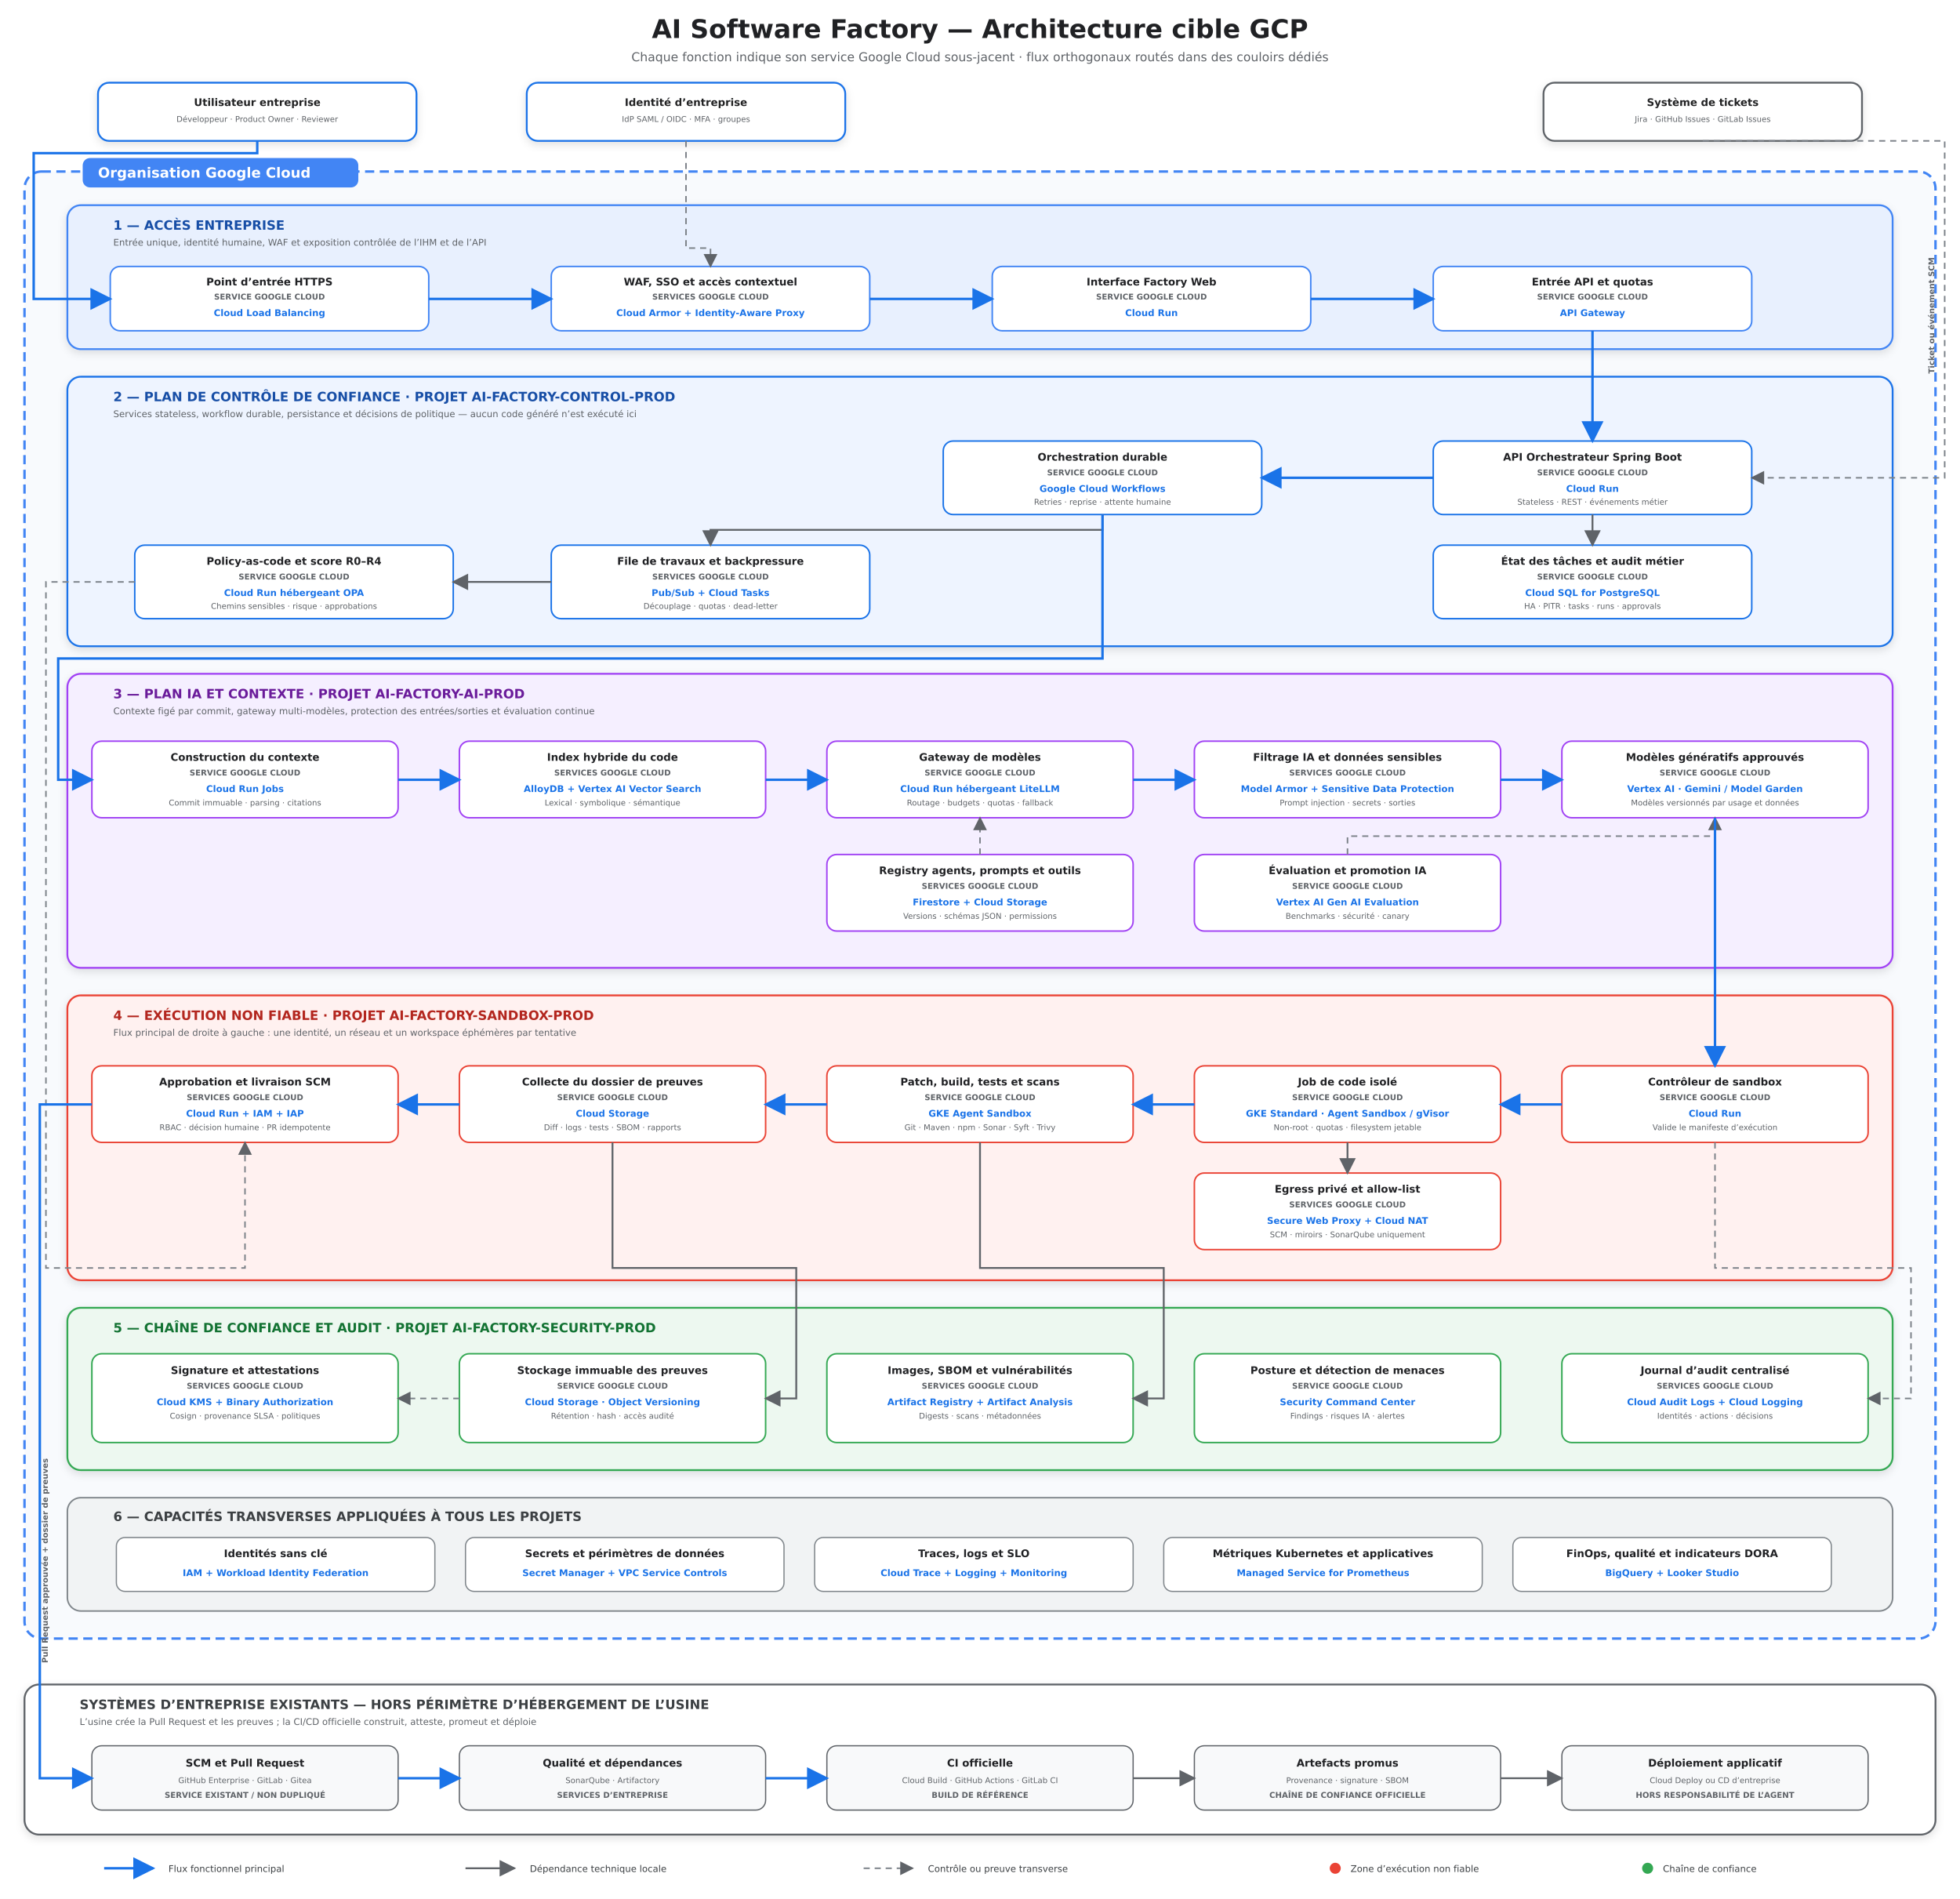
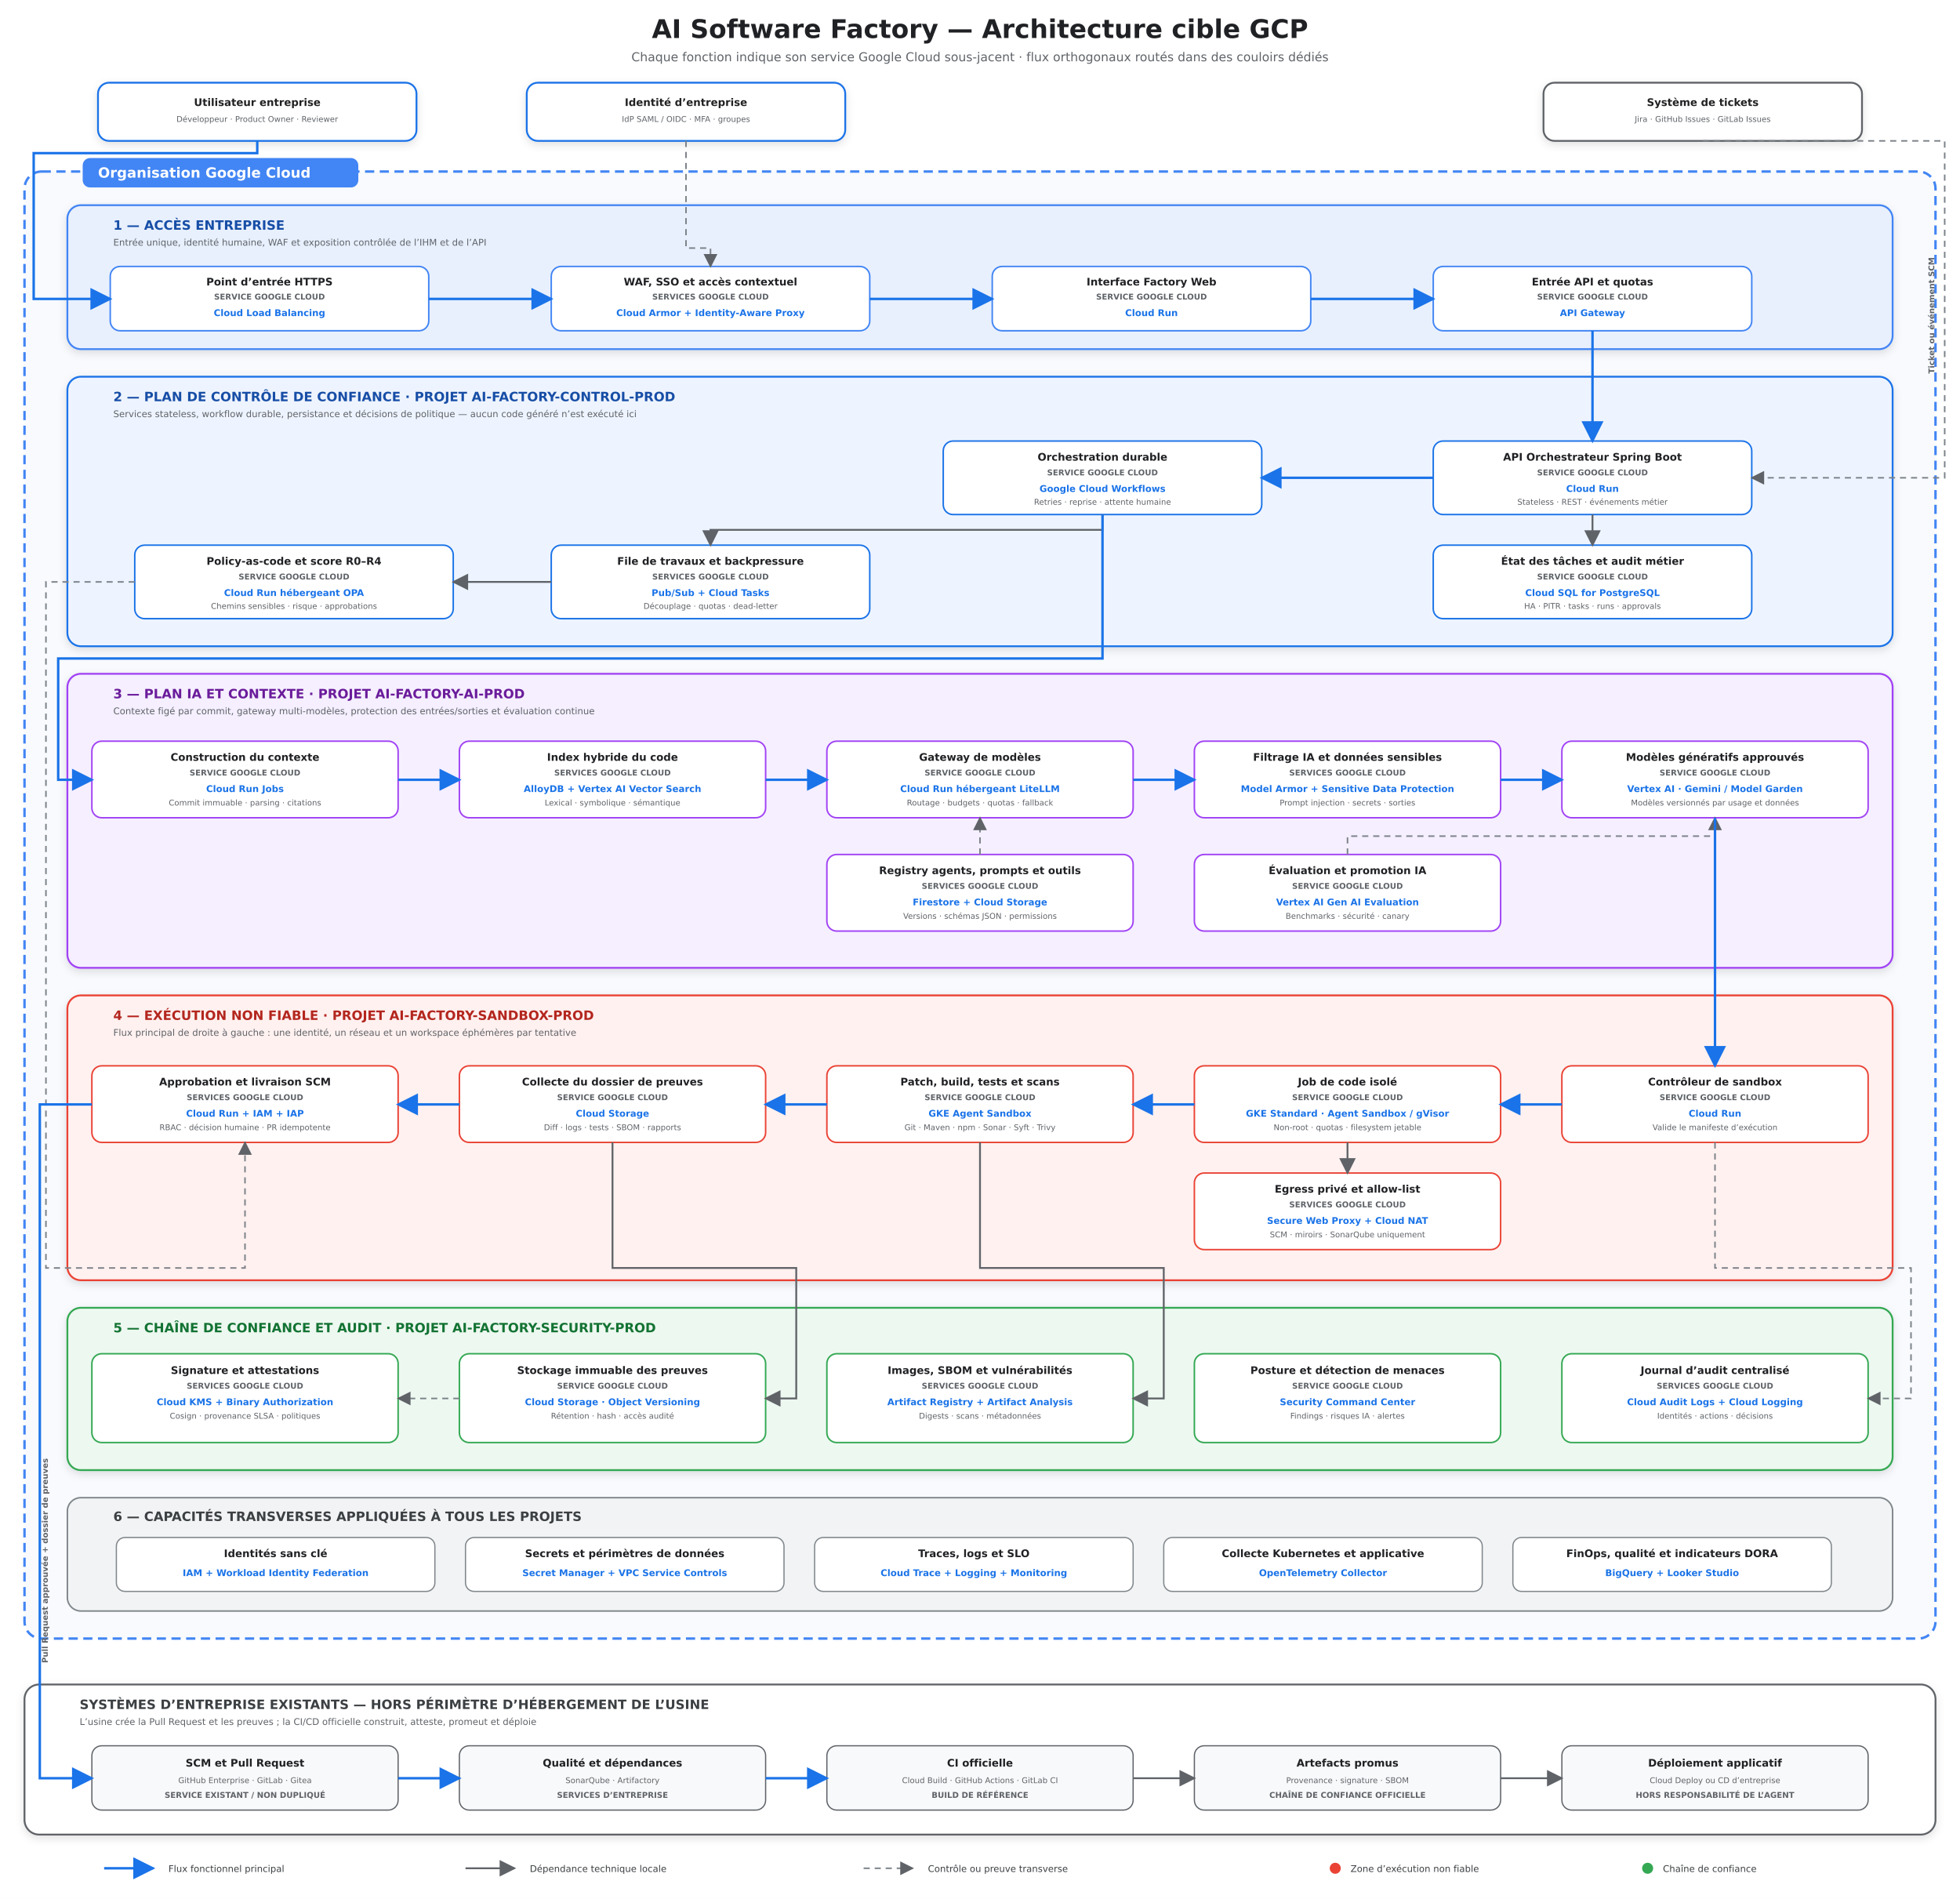
<svg xmlns="http://www.w3.org/2000/svg" width="3200" height="3100" viewBox="0 0 3200 3100">
  <defs>
    <filter id="shadow" x="-20%" y="-20%" width="140%" height="140%">
      <feDropShadow dx="0" dy="5" stdDeviation="7" flood-color="#202124" flood-opacity="0.12" />
    </filter>
    <marker id="arrow" viewBox="0 0 10 10" refX="9" refY="5" markerWidth="9" markerHeight="9" orient="auto-start-reverse">
      <path d="M0,0 L10,5 L0,10 Z" fill="#5f6368" />
    </marker>
    <marker id="arrowBlue" viewBox="0 0 10 10" refX="9" refY="5" markerWidth="9" markerHeight="9" orient="auto-start-reverse">
      <path d="M0,0 L10,5 L0,10 Z" fill="#1a73e8" />
    </marker>
    <style>
      .title{font:700 42px 'DejaVu Sans',Arial,sans-serif;fill:#202124}
      .subtitle{font:400 20px 'DejaVu Sans',Arial,sans-serif;fill:#5f6368}
      .boundary{font:700 23px 'DejaVu Sans',Arial,sans-serif;fill:#fff}
      .panel-title{font:700 21px 'DejaVu Sans',Arial,sans-serif}
      .panel-sub{font:400 15px 'DejaVu Sans',Arial,sans-serif;fill:#5f6368}
      .node-title{font:700 17px 'DejaVu Sans',Arial,sans-serif;fill:#202124}
      .service-prefix{font:600 13px 'DejaVu Sans',Arial,sans-serif;fill:#5f6368}
      .service{font:700 15px 'DejaVu Sans',Arial,sans-serif;fill:#1a73e8}
      .detail{font:400 13px 'DejaVu Sans',Arial,sans-serif;fill:#5f6368}
      .edge-label{font:600 13px 'DejaVu Sans',Arial,sans-serif;fill:#5f6368}
      .legend{font:400 15px 'DejaVu Sans',Arial,sans-serif;fill:#3c4043}
      .flow{fill:none;stroke:#1a73e8;stroke-width:4;marker-end:url(#arrowBlue)}
      .link{fill:none;stroke:#5f6368;stroke-width:3;marker-end:url(#arrow)}
      .support{fill:none;stroke:#7b8188;stroke-width:2.5;stroke-dasharray:10 8;marker-end:url(#arrow)}
    </style>
  </defs>
  <rect width="3200" height="3100" fill="#fff" />
  <text x="1600" y="62" text-anchor="middle" class="title">AI Software Factory — Architecture cible GCP</text>
  <text x="1600" y="100" text-anchor="middle" class="subtitle">Chaque fonction indique son service Google Cloud sous-jacent · flux orthogonaux routés dans des couloirs dédiés</text>
  <g filter="url(#shadow)">
    <rect x="160" y="135" width="520" height="95" rx="18" fill="#fff" stroke="#1a73e8" stroke-width="3" />
    <text x="420" y="173" text-anchor="middle" class="node-title">Utilisateur entreprise</text>
    <text x="420" y="199" text-anchor="middle" class="detail">Développeur · Product Owner · Reviewer</text>
  </g>
  <g filter="url(#shadow)">
    <rect x="860" y="135" width="520" height="95" rx="18" fill="#fff" stroke="#1a73e8" stroke-width="3" />
    <text x="1120" y="173" text-anchor="middle" class="node-title">Identité d’entreprise</text>
    <text x="1120" y="199" text-anchor="middle" class="detail">IdP SAML / OIDC · MFA · groupes</text>
  </g>
  <g filter="url(#shadow)">
    <rect x="2520" y="135" width="520" height="95" rx="18" fill="#fff" stroke="#5f6368" stroke-width="3" />
    <text x="2780" y="173" text-anchor="middle" class="node-title">Système de tickets</text>
    <text x="2780" y="199" text-anchor="middle" class="detail">Jira · GitHub Issues · GitLab Issues</text>
  </g>
  <rect x="40" y="280" width="3120" height="2395" rx="28" fill="#f8fafd" stroke="#4285f4" stroke-width="4" stroke-dasharray="15 9" />
  <rect x="135" y="258" width="450" height="48" rx="12" fill="#4285f4" />
  <text x="160" y="290" class="boundary">Organisation Google Cloud</text>
  <g filter="url(#shadow)">
    <rect x="110" y="335" width="2980" height="235" rx="22" fill="#e8f0fe" stroke="#4285f4" stroke-width="3" />
  </g>
  <text x="185" y="375" class="panel-title" fill="#174ea6">1 — ACCÈS ENTREPRISE</text>
  <text x="185" y="401" class="panel-sub">Entrée unique, identité humaine, WAF et exposition contrôlée de l’IHM et de l’API</text>
  <g>
    <rect x="180" y="435" width="520" height="105" rx="16" fill="#fff" stroke="#4285f4" stroke-width="2.5" />
    <text x="440" y="466" text-anchor="middle" class="node-title">Point d’entrée HTTPS</text>
    <text x="440" y="489" text-anchor="middle" class="service-prefix">SERVICE GOOGLE CLOUD</text>
    <text x="440" y="516" text-anchor="middle" class="service">Cloud Load Balancing</text>
  </g>
  <g>
    <rect x="900" y="435" width="520" height="105" rx="16" fill="#fff" stroke="#4285f4" stroke-width="2.5" />
    <text x="1160" y="466" text-anchor="middle" class="node-title">WAF, SSO et accès contextuel</text>
    <text x="1160" y="489" text-anchor="middle" class="service-prefix">SERVICES GOOGLE CLOUD</text>
    <text x="1160" y="516" text-anchor="middle" class="service">Cloud Armor + Identity-Aware Proxy</text>
  </g>
  <g>
    <rect x="1620" y="435" width="520" height="105" rx="16" fill="#fff" stroke="#4285f4" stroke-width="2.5" />
    <text x="1880" y="466" text-anchor="middle" class="node-title">Interface Factory Web</text>
    <text x="1880" y="489" text-anchor="middle" class="service-prefix">SERVICE GOOGLE CLOUD</text>
    <text x="1880" y="516" text-anchor="middle" class="service">Cloud Run</text>
  </g>
  <g>
    <rect x="2340" y="435" width="520" height="105" rx="16" fill="#fff" stroke="#4285f4" stroke-width="2.5" />
    <text x="2600" y="466" text-anchor="middle" class="node-title">Entrée API et quotas</text>
    <text x="2600" y="489" text-anchor="middle" class="service-prefix">SERVICE GOOGLE CLOUD</text>
    <text x="2600" y="516" text-anchor="middle" class="service">API Gateway</text>
  </g>
  <g filter="url(#shadow)">
    <rect x="110" y="615" width="2980" height="440" rx="22" fill="#eef4ff" stroke="#1a73e8" stroke-width="3" />
  </g>
  <text x="185" y="655" class="panel-title" fill="#174ea6">2 — PLAN DE CONTRÔLE DE CONFIANCE · PROJET AI-FACTORY-CONTROL-PROD</text>
  <text x="185" y="681" class="panel-sub">Services stateless, workflow durable, persistance et décisions de politique — aucun code généré n’est exécuté ici</text>
  <g>
    <rect x="2340" y="720" width="520" height="120" rx="16" fill="#fff" stroke="#1a73e8" stroke-width="2.5" />
    <text x="2600" y="752" text-anchor="middle" class="node-title">API Orchestrateur Spring Boot</text>
    <text x="2600" y="776" text-anchor="middle" class="service-prefix">SERVICE GOOGLE CLOUD</text>
    <text x="2600" y="803" text-anchor="middle" class="service">Cloud Run</text>
    <text x="2600" y="824" text-anchor="middle" class="detail">Stateless · REST · événements métier</text>
  </g>
  <g>
    <rect x="1540" y="720" width="520" height="120" rx="16" fill="#fff" stroke="#1a73e8" stroke-width="2.5" />
    <text x="1800" y="752" text-anchor="middle" class="node-title">Orchestration durable</text>
    <text x="1800" y="776" text-anchor="middle" class="service-prefix">SERVICE GOOGLE CLOUD</text>
    <text x="1800" y="803" text-anchor="middle" class="service">Google Cloud Workflows</text>
    <text x="1800" y="824" text-anchor="middle" class="detail">Retries · reprise · attente humaine</text>
  </g>
  <g>
    <rect x="2340" y="890" width="520" height="120" rx="16" fill="#fff" stroke="#1a73e8" stroke-width="2.5" />
    <text x="2600" y="922" text-anchor="middle" class="node-title">État des tâches et audit métier</text>
    <text x="2600" y="946" text-anchor="middle" class="service-prefix">SERVICE GOOGLE CLOUD</text>
    <text x="2600" y="973" text-anchor="middle" class="service">Cloud SQL for PostgreSQL</text>
    <text x="2600" y="994" text-anchor="middle" class="detail">HA · PITR · tasks · runs · approvals</text>
  </g>
  <g>
    <rect x="900" y="890" width="520" height="120" rx="16" fill="#fff" stroke="#1a73e8" stroke-width="2.5" />
    <text x="1160" y="922" text-anchor="middle" class="node-title">File de travaux et backpressure</text>
    <text x="1160" y="946" text-anchor="middle" class="service-prefix">SERVICES GOOGLE CLOUD</text>
    <text x="1160" y="973" text-anchor="middle" class="service">Pub/Sub + Cloud Tasks</text>
    <text x="1160" y="994" text-anchor="middle" class="detail">Découplage · quotas · dead-letter</text>
  </g>
  <g>
    <rect x="220" y="890" width="520" height="120" rx="16" fill="#fff" stroke="#1a73e8" stroke-width="2.5" />
    <text x="480" y="922" text-anchor="middle" class="node-title">Policy-as-code et score R0–R4</text>
    <text x="480" y="946" text-anchor="middle" class="service-prefix">SERVICE GOOGLE CLOUD</text>
    <text x="480" y="973" text-anchor="middle" class="service">Cloud Run hébergeant OPA</text>
    <text x="480" y="994" text-anchor="middle" class="detail">Chemins sensibles · risque · approbations</text>
  </g>
  <g filter="url(#shadow)">
    <rect x="110" y="1100" width="2980" height="480" rx="22" fill="#f5efff" stroke="#a142f4" stroke-width="3" />
  </g>
  <text x="185" y="1140" class="panel-title" fill="#6a1b9a">3 — PLAN IA ET CONTEXTE · PROJET AI-FACTORY-AI-PROD</text>
  <text x="185" y="1166" class="panel-sub">Contexte figé par commit, gateway multi-modèles, protection des entrées/sorties et évaluation continue</text>
  <g>
    <rect x="150" y="1210" width="500" height="125" rx="16" fill="#fff" stroke="#a142f4" stroke-width="2.5" />
    <text x="400" y="1242" text-anchor="middle" class="node-title">Construction du contexte</text>
    <text x="400" y="1266" text-anchor="middle" class="service-prefix">SERVICE GOOGLE CLOUD</text>
    <text x="400" y="1293" text-anchor="middle" class="service">Cloud Run Jobs</text>
    <text x="400" y="1315" text-anchor="middle" class="detail">Commit immuable · parsing · citations</text>
  </g>
  <g>
    <rect x="750" y="1210" width="500" height="125" rx="16" fill="#fff" stroke="#a142f4" stroke-width="2.5" />
    <text x="1000" y="1242" text-anchor="middle" class="node-title">Index hybride du code</text>
    <text x="1000" y="1266" text-anchor="middle" class="service-prefix">SERVICES GOOGLE CLOUD</text>
    <text x="1000" y="1293" text-anchor="middle" class="service">AlloyDB + Vertex AI Vector Search</text>
    <text x="1000" y="1315" text-anchor="middle" class="detail">Lexical · symbolique · sémantique</text>
  </g>
  <g>
    <rect x="1350" y="1210" width="500" height="125" rx="16" fill="#fff" stroke="#a142f4" stroke-width="2.5" />
    <text x="1600" y="1242" text-anchor="middle" class="node-title">Gateway de modèles</text>
    <text x="1600" y="1266" text-anchor="middle" class="service-prefix">SERVICE GOOGLE CLOUD</text>
    <text x="1600" y="1293" text-anchor="middle" class="service">Cloud Run hébergeant LiteLLM</text>
    <text x="1600" y="1315" text-anchor="middle" class="detail">Routage · budgets · quotas · fallback</text>
  </g>
  <g>
    <rect x="1950" y="1210" width="500" height="125" rx="16" fill="#fff" stroke="#a142f4" stroke-width="2.5" />
    <text x="2200" y="1242" text-anchor="middle" class="node-title">Filtrage IA et données sensibles</text>
    <text x="2200" y="1266" text-anchor="middle" class="service-prefix">SERVICES GOOGLE CLOUD</text>
    <text x="2200" y="1293" text-anchor="middle" class="service">Model Armor + Sensitive Data Protection</text>
    <text x="2200" y="1315" text-anchor="middle" class="detail">Prompt injection · secrets · sorties</text>
  </g>
  <g>
    <rect x="2550" y="1210" width="500" height="125" rx="16" fill="#fff" stroke="#a142f4" stroke-width="2.5" />
    <text x="2800" y="1242" text-anchor="middle" class="node-title">Modèles génératifs approuvés</text>
    <text x="2800" y="1266" text-anchor="middle" class="service-prefix">SERVICE GOOGLE CLOUD</text>
    <text x="2800" y="1293" text-anchor="middle" class="service">Vertex AI · Gemini / Model Garden</text>
    <text x="2800" y="1315" text-anchor="middle" class="detail">Modèles versionnés par usage et données</text>
  </g>
  <g>
    <rect x="1350" y="1395" width="500" height="125" rx="16" fill="#fff" stroke="#a142f4" stroke-width="2.5" />
    <text x="1600" y="1427" text-anchor="middle" class="node-title">Registry agents, prompts et outils</text>
    <text x="1600" y="1451" text-anchor="middle" class="service-prefix">SERVICES GOOGLE CLOUD</text>
    <text x="1600" y="1478" text-anchor="middle" class="service">Firestore + Cloud Storage</text>
    <text x="1600" y="1500" text-anchor="middle" class="detail">Versions · schémas JSON · permissions</text>
  </g>
  <g>
    <rect x="1950" y="1395" width="500" height="125" rx="16" fill="#fff" stroke="#a142f4" stroke-width="2.5" />
    <text x="2200" y="1427" text-anchor="middle" class="node-title">Évaluation et promotion IA</text>
    <text x="2200" y="1451" text-anchor="middle" class="service-prefix">SERVICE GOOGLE CLOUD</text>
    <text x="2200" y="1478" text-anchor="middle" class="service">Vertex AI Gen AI Evaluation</text>
    <text x="2200" y="1500" text-anchor="middle" class="detail">Benchmarks · sécurité · canary</text>
  </g>
  <g filter="url(#shadow)">
    <rect x="110" y="1625" width="2980" height="465" rx="22" fill="#fff1f0" stroke="#ea4335" stroke-width="3" />
  </g>
  <text x="185" y="1665" class="panel-title" fill="#b3261e">4 — EXÉCUTION NON FIABLE · PROJET AI-FACTORY-SANDBOX-PROD</text>
  <text x="185" y="1691" class="panel-sub">Flux principal de droite à gauche : une identité, un réseau et un workspace éphémères par tentative</text>
  <g>
    <rect x="2550" y="1740" width="500" height="125" rx="16" fill="#fff" stroke="#ea4335" stroke-width="2.5" />
    <text x="2800" y="1772" text-anchor="middle" class="node-title">Contrôleur de sandbox</text>
    <text x="2800" y="1796" text-anchor="middle" class="service-prefix">SERVICE GOOGLE CLOUD</text>
    <text x="2800" y="1823" text-anchor="middle" class="service">Cloud Run</text>
    <text x="2800" y="1845" text-anchor="middle" class="detail">Valide le manifeste d’exécution</text>
  </g>
  <g>
    <rect x="1950" y="1740" width="500" height="125" rx="16" fill="#fff" stroke="#ea4335" stroke-width="2.5" />
    <text x="2200" y="1772" text-anchor="middle" class="node-title">Job de code isolé</text>
    <text x="2200" y="1796" text-anchor="middle" class="service-prefix">SERVICE GOOGLE CLOUD</text>
    <text x="2200" y="1823" text-anchor="middle" class="service">GKE Standard · Agent Sandbox / gVisor</text>
    <text x="2200" y="1845" text-anchor="middle" class="detail">Non-root · quotas · filesystem jetable</text>
  </g>
  <g>
    <rect x="1350" y="1740" width="500" height="125" rx="16" fill="#fff" stroke="#ea4335" stroke-width="2.5" />
    <text x="1600" y="1772" text-anchor="middle" class="node-title">Patch, build, tests et scans</text>
    <text x="1600" y="1796" text-anchor="middle" class="service-prefix">SERVICE GOOGLE CLOUD</text>
    <text x="1600" y="1823" text-anchor="middle" class="service">GKE Agent Sandbox</text>
    <text x="1600" y="1845" text-anchor="middle" class="detail">Git · Maven · npm · Sonar · Syft · Trivy</text>
  </g>
  <g>
    <rect x="750" y="1740" width="500" height="125" rx="16" fill="#fff" stroke="#ea4335" stroke-width="2.5" />
    <text x="1000" y="1772" text-anchor="middle" class="node-title">Collecte du dossier de preuves</text>
    <text x="1000" y="1796" text-anchor="middle" class="service-prefix">SERVICE GOOGLE CLOUD</text>
    <text x="1000" y="1823" text-anchor="middle" class="service">Cloud Storage</text>
    <text x="1000" y="1845" text-anchor="middle" class="detail">Diff · logs · tests · SBOM · rapports</text>
  </g>
  <g>
    <rect x="150" y="1740" width="500" height="125" rx="16" fill="#fff" stroke="#ea4335" stroke-width="2.5" />
    <text x="400" y="1772" text-anchor="middle" class="node-title">Approbation et livraison SCM</text>
    <text x="400" y="1796" text-anchor="middle" class="service-prefix">SERVICES GOOGLE CLOUD</text>
    <text x="400" y="1823" text-anchor="middle" class="service">Cloud Run + IAM + IAP</text>
    <text x="400" y="1845" text-anchor="middle" class="detail">RBAC · décision humaine · PR idempotente</text>
  </g>
  <g>
    <rect x="1950" y="1915" width="500" height="125" rx="16" fill="#fff" stroke="#ea4335" stroke-width="2.5" />
    <text x="2200" y="1947" text-anchor="middle" class="node-title">Egress privé et allow-list</text>
    <text x="2200" y="1971" text-anchor="middle" class="service-prefix">SERVICES GOOGLE CLOUD</text>
    <text x="2200" y="1998" text-anchor="middle" class="service">Secure Web Proxy + Cloud NAT</text>
    <text x="2200" y="2020" text-anchor="middle" class="detail">SCM · miroirs · SonarQube uniquement</text>
  </g>
  <g filter="url(#shadow)">
    <rect x="110" y="2135" width="2980" height="265" rx="22" fill="#edf8f0" stroke="#34a853" stroke-width="3" />
  </g>
  <text x="185" y="2175" class="panel-title" fill="#137333">5 — CHAÎNE DE CONFIANCE ET AUDIT · PROJET AI-FACTORY-SECURITY-PROD</text>
  <g>
    <rect x="150" y="2210" width="500" height="145" rx="16" fill="#fff" stroke="#34a853" stroke-width="2.5" />
    <text x="400" y="2243" text-anchor="middle" class="node-title">Signature et attestations</text>
    <text x="400" y="2267" text-anchor="middle" class="service-prefix">SERVICES GOOGLE CLOUD</text>
    <text x="400" y="2294" text-anchor="middle" class="service">Cloud KMS + Binary Authorization</text>
    <text x="400" y="2316" text-anchor="middle" class="detail">Cosign · provenance SLSA · politiques</text>
  </g>
  <g>
    <rect x="750" y="2210" width="500" height="145" rx="16" fill="#fff" stroke="#34a853" stroke-width="2.5" />
    <text x="1000" y="2243" text-anchor="middle" class="node-title">Stockage immuable des preuves</text>
    <text x="1000" y="2267" text-anchor="middle" class="service-prefix">SERVICE GOOGLE CLOUD</text>
    <text x="1000" y="2294" text-anchor="middle" class="service">Cloud Storage · Object Versioning</text>
    <text x="1000" y="2316" text-anchor="middle" class="detail">Rétention · hash · accès audité</text>
  </g>
  <g>
    <rect x="1350" y="2210" width="500" height="145" rx="16" fill="#fff" stroke="#34a853" stroke-width="2.5" />
    <text x="1600" y="2243" text-anchor="middle" class="node-title">Images, SBOM et vulnérabilités</text>
    <text x="1600" y="2267" text-anchor="middle" class="service-prefix">SERVICES GOOGLE CLOUD</text>
    <text x="1600" y="2294" text-anchor="middle" class="service">Artifact Registry + Artifact Analysis</text>
    <text x="1600" y="2316" text-anchor="middle" class="detail">Digests · scans · métadonnées</text>
  </g>
  <g>
    <rect x="1950" y="2210" width="500" height="145" rx="16" fill="#fff" stroke="#34a853" stroke-width="2.5" />
    <text x="2200" y="2243" text-anchor="middle" class="node-title">Posture et détection de menaces</text>
    <text x="2200" y="2267" text-anchor="middle" class="service-prefix">SERVICE GOOGLE CLOUD</text>
    <text x="2200" y="2294" text-anchor="middle" class="service">Security Command Center</text>
    <text x="2200" y="2316" text-anchor="middle" class="detail">Findings · risques IA · alertes</text>
  </g>
  <g>
    <rect x="2550" y="2210" width="500" height="145" rx="16" fill="#fff" stroke="#34a853" stroke-width="2.5" />
    <text x="2800" y="2243" text-anchor="middle" class="node-title">Journal d’audit centralisé</text>
    <text x="2800" y="2267" text-anchor="middle" class="service-prefix">SERVICES GOOGLE CLOUD</text>
    <text x="2800" y="2294" text-anchor="middle" class="service">Cloud Audit Logs + Cloud Logging</text>
    <text x="2800" y="2316" text-anchor="middle" class="detail">Identités · actions · décisions</text>
  </g>
  <rect x="110" y="2445" width="2980" height="185" rx="22" fill="#f1f3f4" stroke="#80868b" stroke-width="2.5" />
  <text x="185" y="2483" class="panel-title" fill="#3c4043">6 — CAPACITÉS TRANSVERSES APPLIQUÉES À TOUS LES PROJETS</text>
  <g>
    <rect x="190" y="2510" width="520" height="88" rx="14" fill="#fff" stroke="#80868b" stroke-width="2" />
    <text x="450" y="2542" text-anchor="middle" class="node-title">Identités sans clé</text>
    <text x="450" y="2573" text-anchor="middle" class="service">IAM + Workload Identity Federation</text>
  </g>
  <g>
    <rect x="760" y="2510" width="520" height="88" rx="14" fill="#fff" stroke="#80868b" stroke-width="2" />
    <text x="1020" y="2542" text-anchor="middle" class="node-title">Secrets et périmètres de données</text>
    <text x="1020" y="2573" text-anchor="middle" class="service">Secret Manager + VPC Service Controls</text>
  </g>
  <g>
    <rect x="1330" y="2510" width="520" height="88" rx="14" fill="#fff" stroke="#80868b" stroke-width="2" />
    <text x="1590" y="2542" text-anchor="middle" class="node-title">Traces, logs et SLO</text>
    <text x="1590" y="2573" text-anchor="middle" class="service">Cloud Trace + Logging + Monitoring</text>
  </g>
  <g>
    <rect x="1900" y="2510" width="520" height="88" rx="14" fill="#fff" stroke="#80868b" stroke-width="2" />
-     <text x="2160" y="2542" text-anchor="middle" class="node-title">Métriques Kubernetes et applicatives</text>
-     <text x="2160" y="2573" text-anchor="middle" class="service">Managed Service for Prometheus</text>
+     <text x="2160" y="2542" text-anchor="middle" class="node-title">Collecte Kubernetes et applicative</text>
+     <text x="2160" y="2573" text-anchor="middle" class="service">OpenTelemetry Collector</text>
  </g>
  <g>
    <rect x="2470" y="2510" width="520" height="88" rx="14" fill="#fff" stroke="#80868b" stroke-width="2" />
    <text x="2730" y="2542" text-anchor="middle" class="node-title">FinOps, qualité et indicateurs DORA</text>
    <text x="2730" y="2573" text-anchor="middle" class="service">BigQuery + Looker Studio</text>
  </g>
  <g filter="url(#shadow)">
    <rect x="40" y="2750" width="3120" height="245" rx="24" fill="#fff" stroke="#5f6368" stroke-width="3" />
  </g>
  <text x="130" y="2790" class="panel-title" fill="#3c4043">SYSTÈMES D’ENTREPRISE EXISTANTS — HORS PÉRIMÈTRE D’HÉBERGEMENT DE L’USINE</text>
  <text x="130" y="2816" class="panel-sub">L’usine crée la Pull Request et les preuves ; la CI/CD officielle construit, atteste, promeut et déploie</text>
  <g>
    <rect x="150" y="2850" width="500" height="105" rx="16" fill="#f8f9fa" stroke="#5f6368" stroke-width="2" />
    <text x="400" y="2884" text-anchor="middle" class="node-title">SCM et Pull Request</text>
    <text x="400" y="2911" text-anchor="middle" class="detail">GitHub Enterprise · GitLab · Gitea</text>
    <text x="400" y="2935" text-anchor="middle" class="service-prefix">SERVICE EXISTANT / NON DUPLIQUÉ</text>
  </g>
  <g>
    <rect x="750" y="2850" width="500" height="105" rx="16" fill="#f8f9fa" stroke="#5f6368" stroke-width="2" />
    <text x="1000" y="2884" text-anchor="middle" class="node-title">Qualité et dépendances</text>
    <text x="1000" y="2911" text-anchor="middle" class="detail">SonarQube · Artifactory</text>
    <text x="1000" y="2935" text-anchor="middle" class="service-prefix">SERVICES D’ENTREPRISE</text>
  </g>
  <g>
    <rect x="1350" y="2850" width="500" height="105" rx="16" fill="#f8f9fa" stroke="#5f6368" stroke-width="2" />
    <text x="1600" y="2884" text-anchor="middle" class="node-title">CI officielle</text>
    <text x="1600" y="2911" text-anchor="middle" class="detail">Cloud Build · GitHub Actions · GitLab CI</text>
    <text x="1600" y="2935" text-anchor="middle" class="service-prefix">BUILD DE RÉFÉRENCE</text>
  </g>
  <g>
    <rect x="1950" y="2850" width="500" height="105" rx="16" fill="#f8f9fa" stroke="#5f6368" stroke-width="2" />
    <text x="2200" y="2884" text-anchor="middle" class="node-title">Artefacts promus</text>
    <text x="2200" y="2911" text-anchor="middle" class="detail">Provenance · signature · SBOM</text>
    <text x="2200" y="2935" text-anchor="middle" class="service-prefix">CHAÎNE DE CONFIANCE OFFICIELLE</text>
  </g>
  <g>
    <rect x="2550" y="2850" width="500" height="105" rx="16" fill="#f8f9fa" stroke="#5f6368" stroke-width="2" />
    <text x="2800" y="2884" text-anchor="middle" class="node-title">Déploiement applicatif</text>
    <text x="2800" y="2911" text-anchor="middle" class="detail">Cloud Deploy ou CD d’entreprise</text>
    <text x="2800" y="2935" text-anchor="middle" class="service-prefix">HORS RESPONSABILITÉ DE L’AGENT</text>
  </g>
  <path d="M420 230 V250 H55 V488 H180" class="flow" />
  <path d="M1120 230 V405 H1160 V435" class="support" />
  <path d="M2780 230 H3175 V780 H2860" class="support" />
  <text x="3158" y="610" class="edge-label" transform="rotate(-90 3158 610)">Ticket ou événement SCM</text>
  <path d="M700 488 H900" class="flow" />
  <path d="M1420 488 H1620" class="flow" />
  <path d="M2140 488 H2340" class="flow" />
  <path d="M2600 540 V720" class="flow" />
  <path d="M2340 780 H2060" class="flow" />
  <path d="M2600 840 V890" class="link" />
  <path d="M1800 840 V865 H1160 V890" class="link" />
  <path d="M900 950 H740" class="link" />
  <path d="M220 950 H75 V2070 H400 V1865" class="support" />
  <path d="M1800 840 V1075 H95 V1273 H150" class="flow" />
  <path d="M650 1273 H750" class="flow" />
  <path d="M1250 1273 H1350" class="flow" />
  <path d="M1850 1273 H1950" class="flow" />
  <path d="M2450 1273 H2550" class="flow" />
  <path d="M1600 1395 V1335" class="support" />
  <path d="M2200 1395 V1365 H2800 V1335" class="support" />
  <path d="M2800 1335 V1740" class="flow" />
  <path d="M2550 1803 H2450" class="flow" />
  <path d="M1950 1803 H1850" class="flow" />
  <path d="M1350 1803 H1250" class="flow" />
  <path d="M750 1803 H650" class="flow" />
  <path d="M2200 1865 V1915" class="link" />
  <path d="M1000 1865 V2070 H1300 V2283 H1250" class="link" />
  <path d="M1600 1865 V2070 H1900 V2283 H1850" class="link" />
  <path d="M750 2283 H650" class="support" />
  <path d="M2800 1865 V2070 H3120 V2283 H3050" class="support" />
  <path d="M150 1803 H65 V2903 H150" class="flow" />
  <text x="78" y="2715" class="edge-label" transform="rotate(-90 78 2715)">Pull Request approuvée + dossier de preuves</text>
  <path d="M650 2903 H750" class="flow" />
  <path d="M1250 2903 H1350" class="flow" />
  <path d="M1850 2903 H1950" class="link" />
  <path d="M2450 2903 H2550" class="link" />
  <line x1="170" y1="3050" x2="250" y2="3050" class="flow" />
  <text x="275" y="3056" class="legend">Flux fonctionnel principal</text>
  <line x1="760" y1="3050" x2="840" y2="3050" class="link" />
  <text x="865" y="3056" class="legend">Dépendance technique locale</text>
  <line x1="1410" y1="3050" x2="1490" y2="3050" class="support" />
  <text x="1515" y="3056" class="legend">Contrôle ou preuve transverse</text>
  <circle cx="2180" cy="3050" r="9" fill="#ea4335" />
  <text x="2205" y="3056" class="legend">Zone d’exécution non fiable</text>
  <circle cx="2690" cy="3050" r="9" fill="#34a853" />
  <text x="2715" y="3056" class="legend">Chaîne de confiance</text>
</svg>
